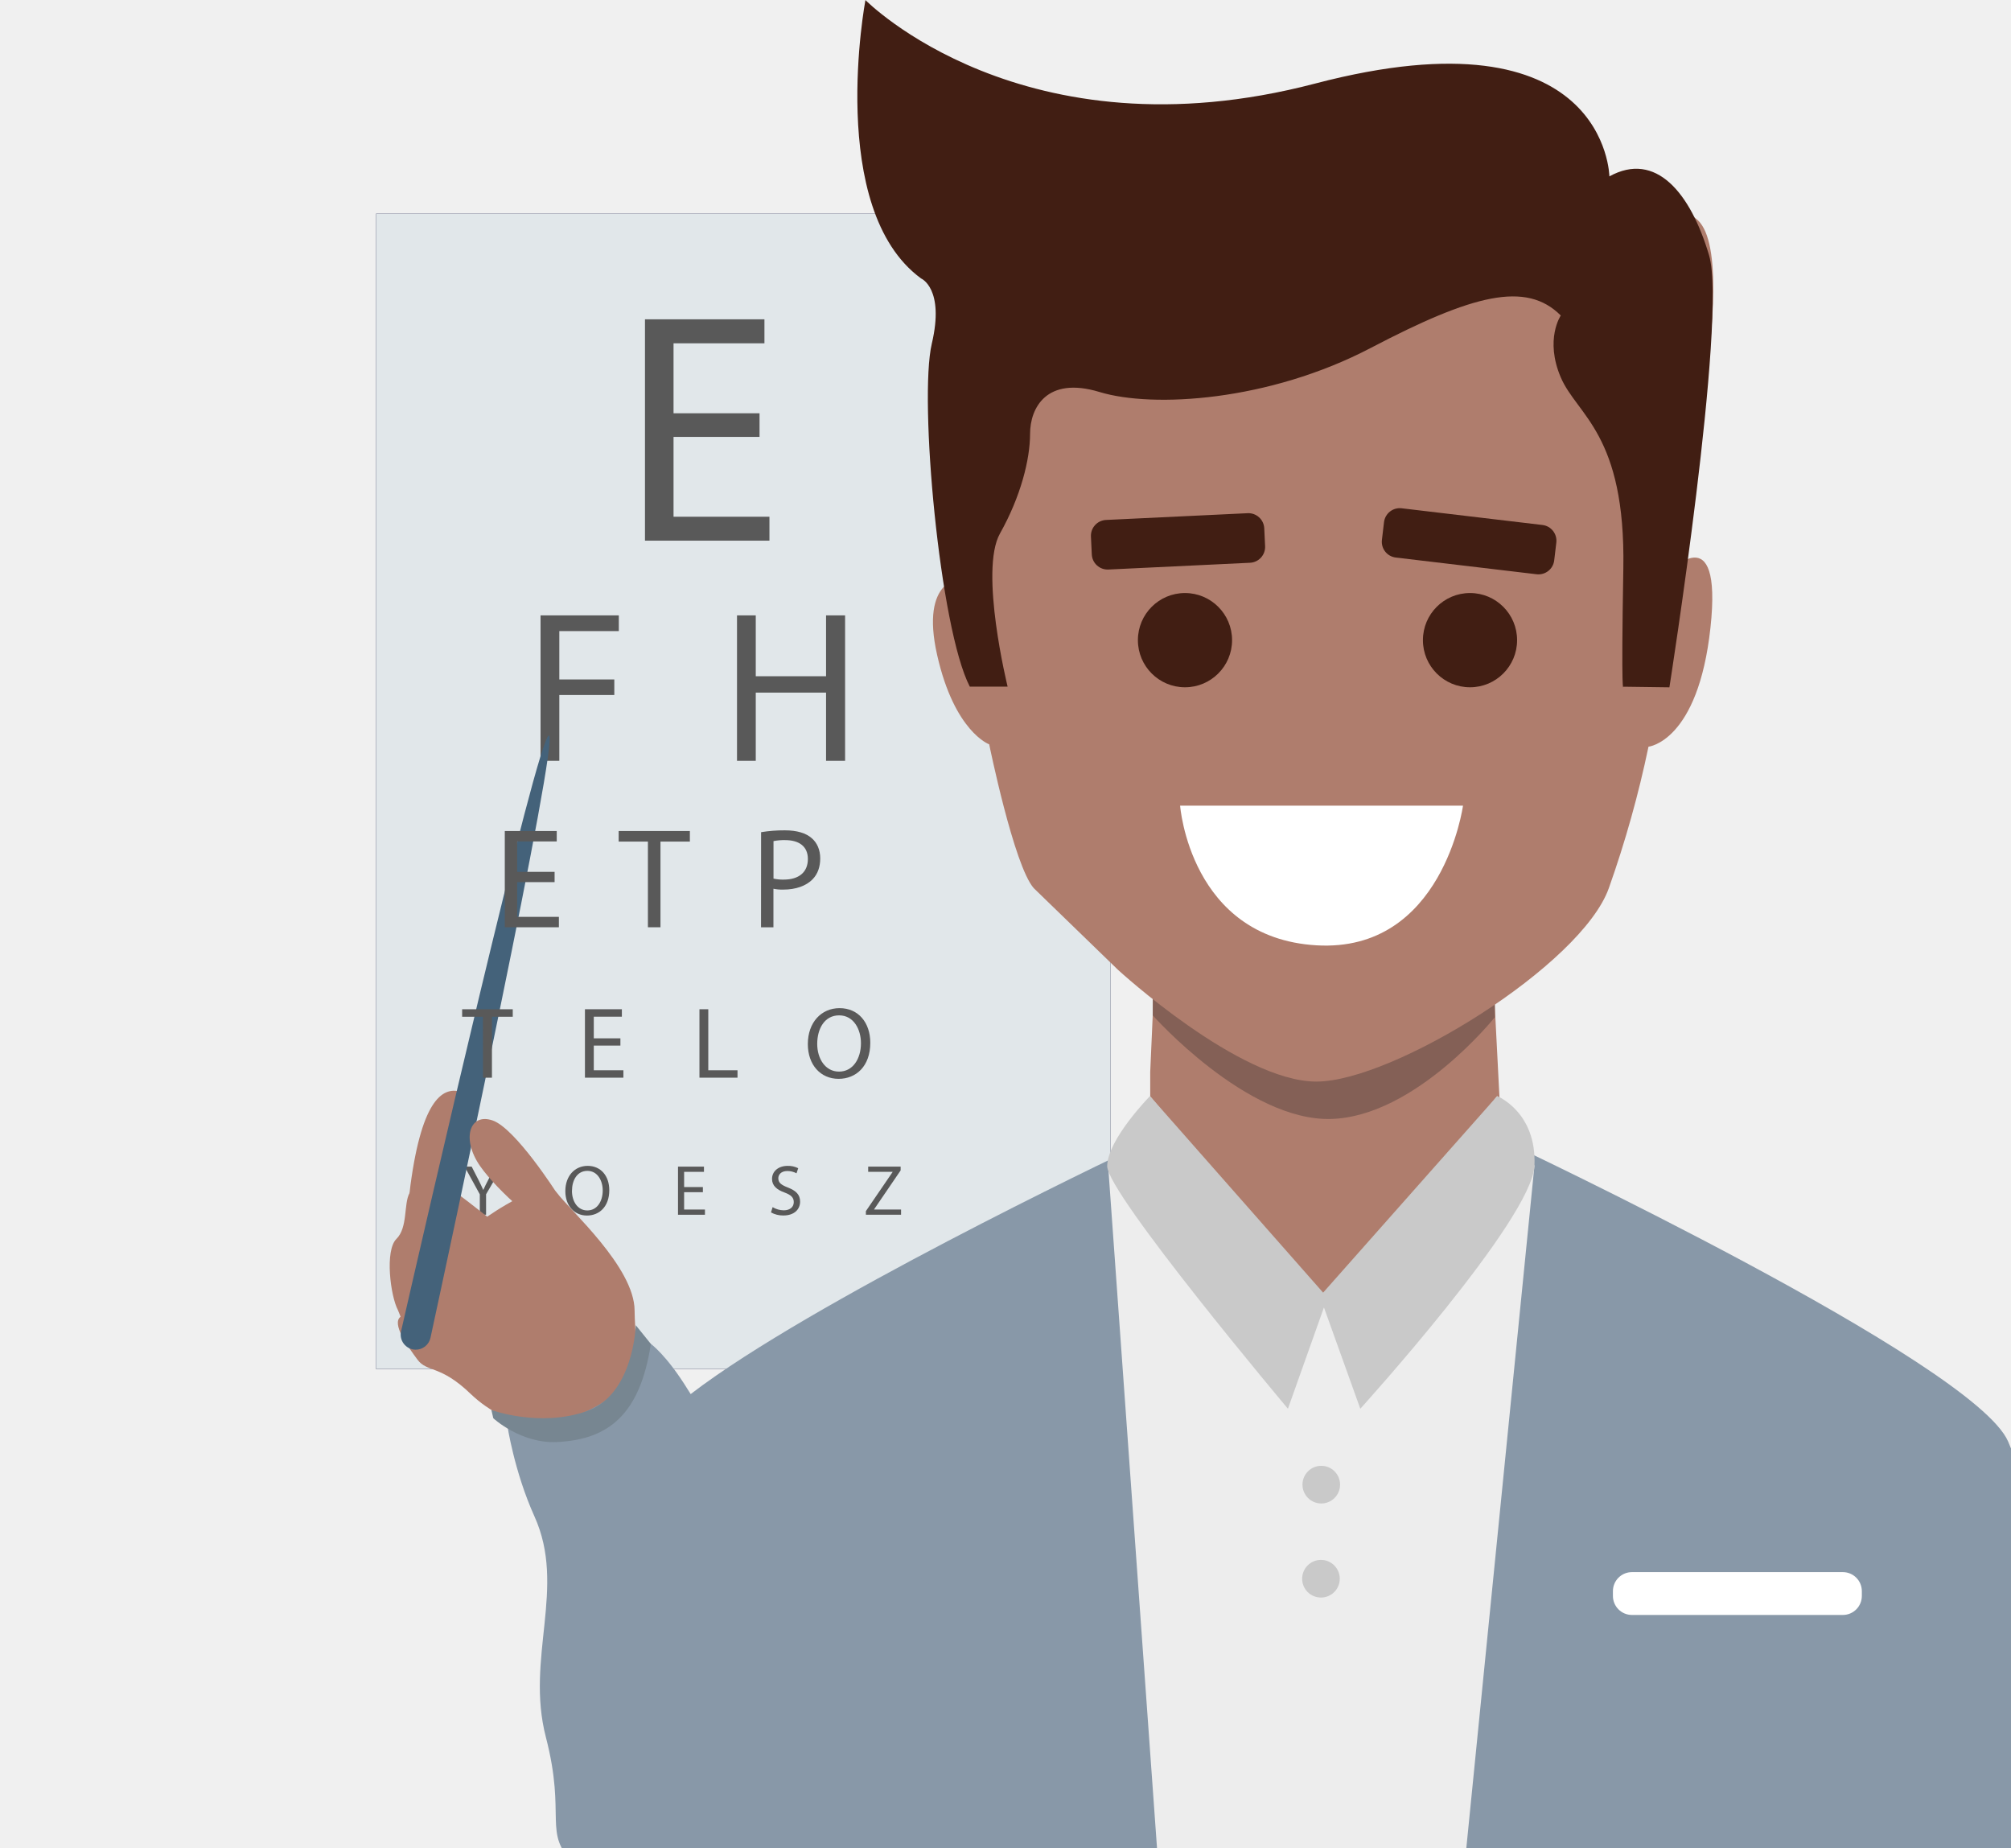
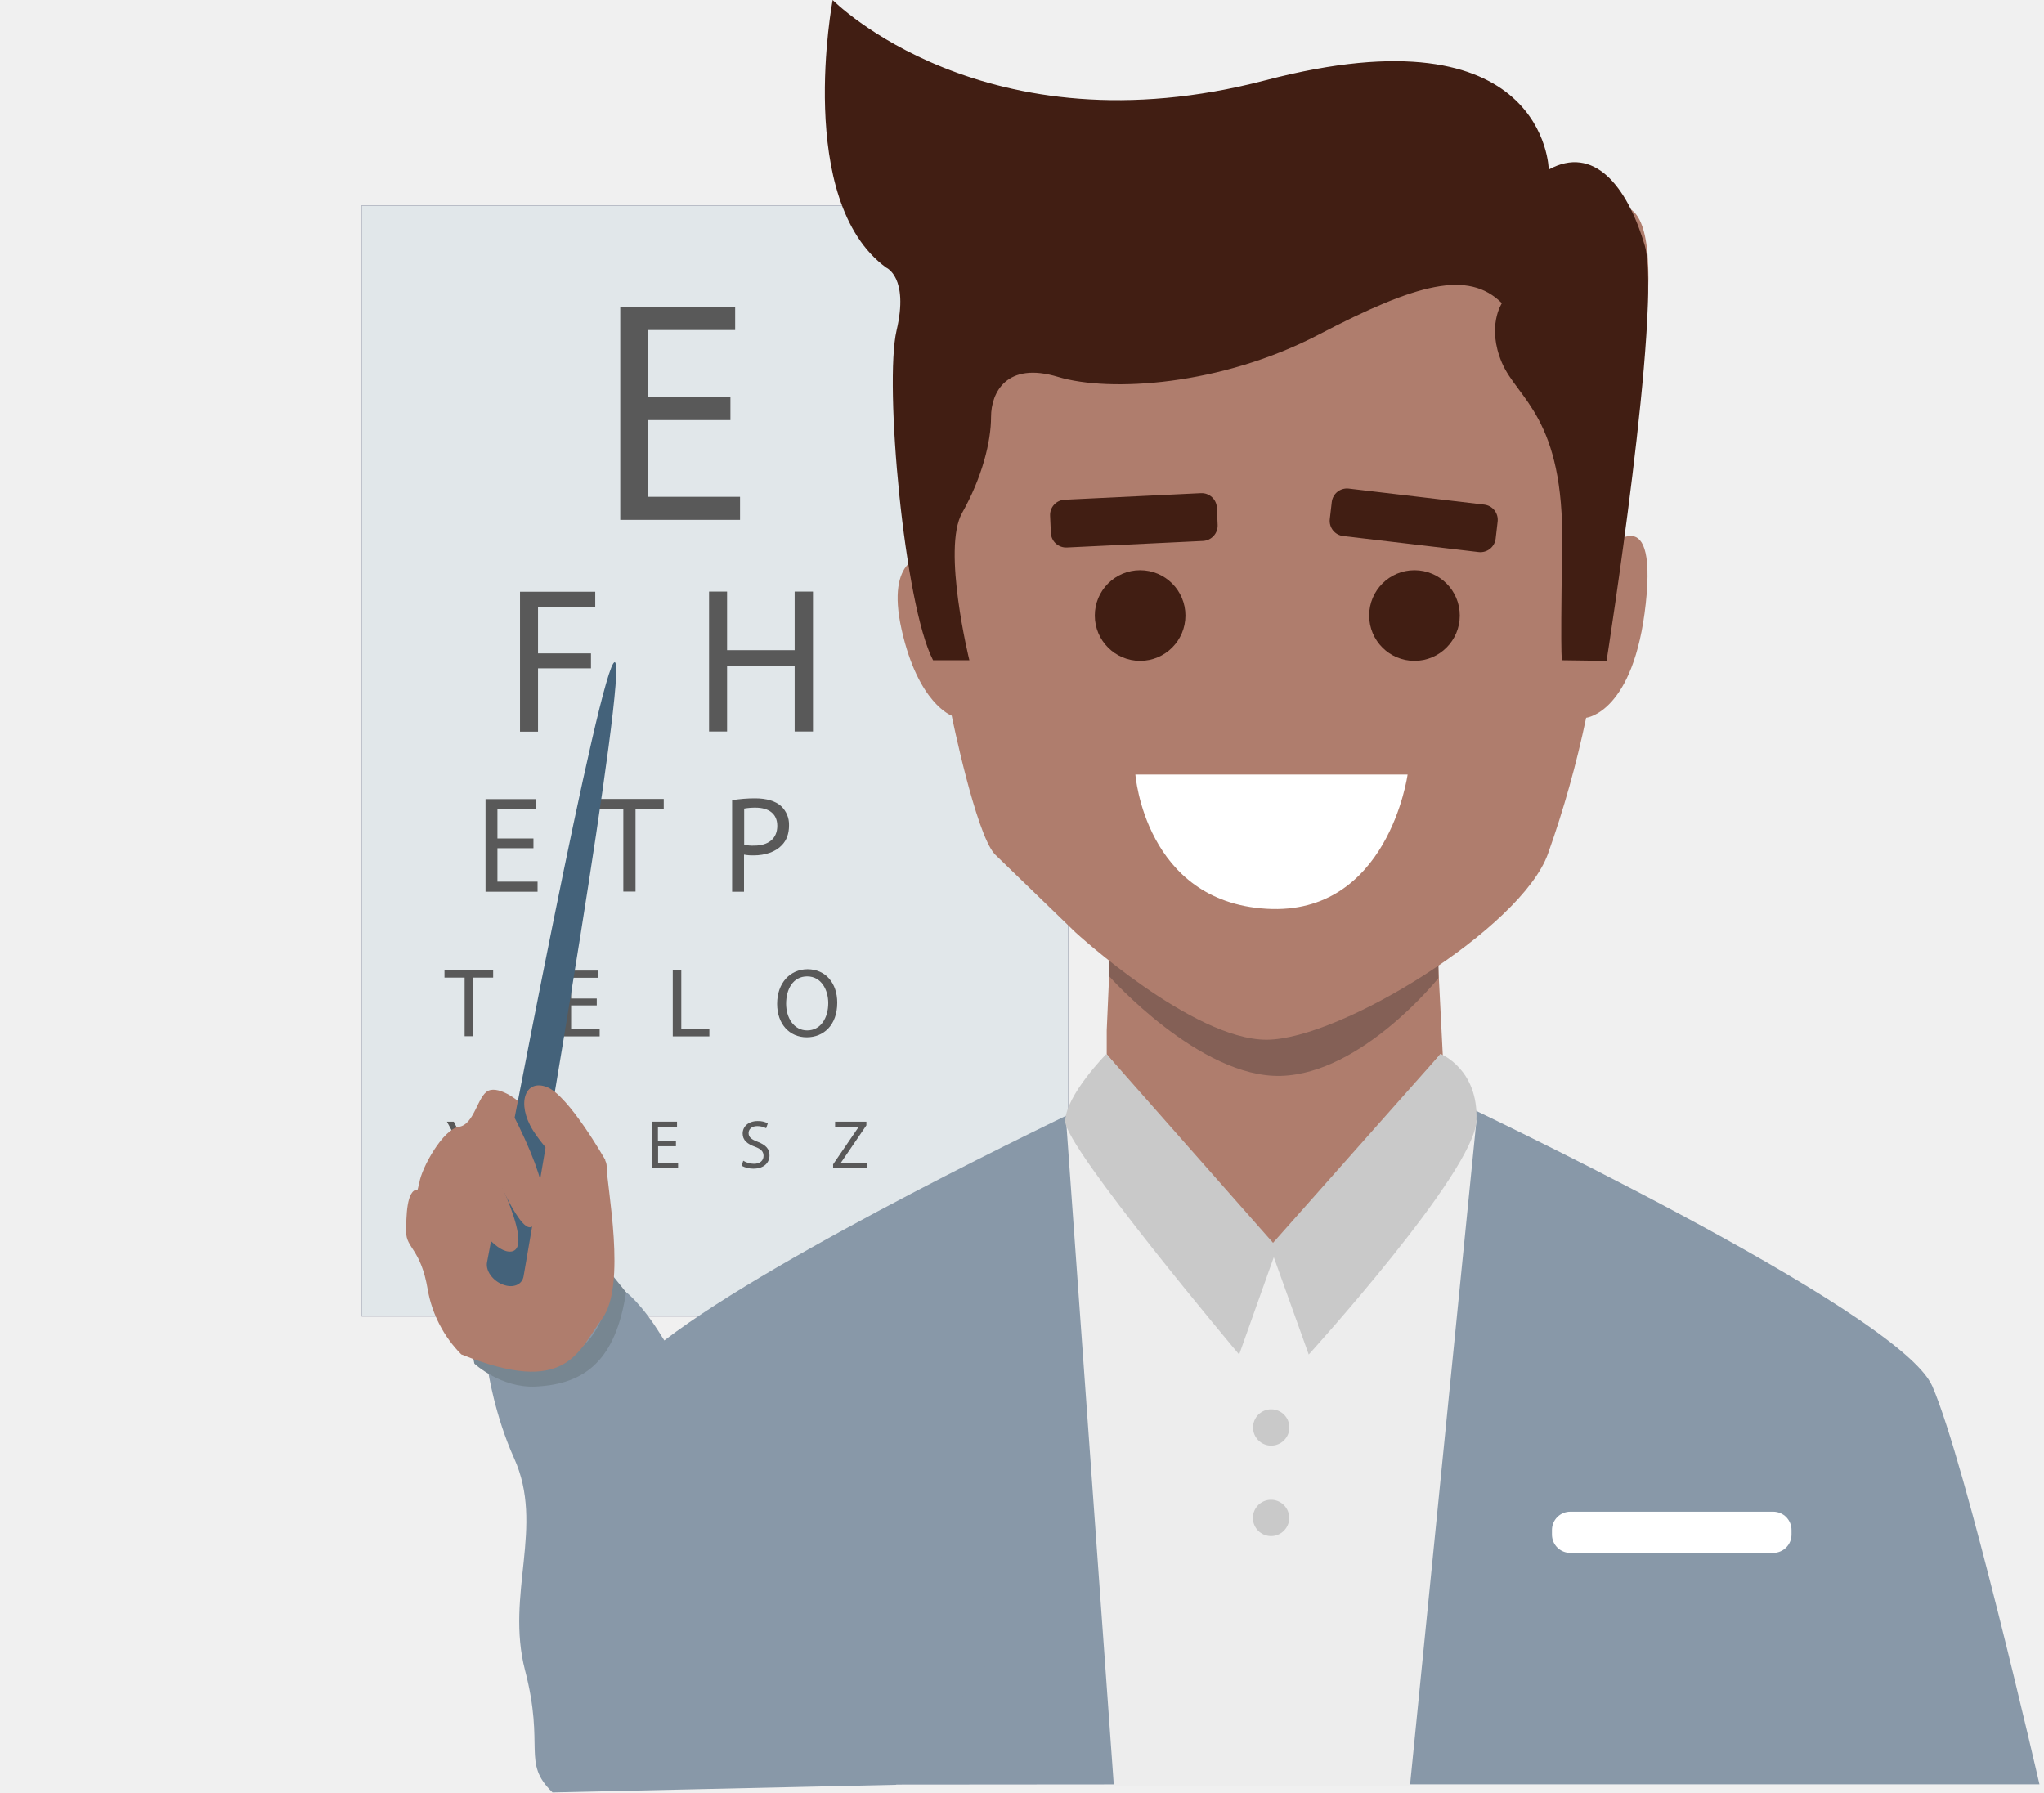
- <svg xmlns="http://www.w3.org/2000/svg" width="123" height="113" viewBox="0 0 123 113" fill="none">
-   <path d="M67.911 13.07H23.012V83.72H67.911V13.07Z" fill="#E1E7EA" />
-   <path d="M67.922 83.732H23V13.059H67.922V83.732ZM23.023 83.709H67.899V13.082H23.023V83.709Z" fill="#72788E" />
-   <path d="M33.062 37.633H37.849V38.594H34.21V41.552H37.573V42.502H34.21V46.527H33.062V37.633Z" fill="#595959" />
-   <path d="M46.225 37.633V41.355H50.525V37.633H51.689V46.528H50.525V42.355H46.225V46.528H45.078V37.633H46.225Z" fill="#595959" />
-   <path d="M70.655 58.719L70.352 65.546V78.346C70.352 78.346 80.51 83.751 90.06 78.138L92.03 73.285L91.121 55.578L70.655 58.719Z" fill="#AF7D6D" />
-   <path d="M70.508 59.175V62.096C70.508 62.096 76.268 68.581 81.422 68.429C86.576 68.278 91.428 62.209 91.428 62.209V57.945L70.508 59.175Z" fill="#846056" />
-   <path d="M63.231 54.317C62.018 52.952 60.503 45.518 60.503 45.518C60.503 45.518 58.381 44.76 57.319 40.056C56.257 35.352 58.836 35.353 58.836 35.353C58.836 35.353 57.471 24.886 59.138 15.167C60.805 5.449 100.525 11.076 103.708 13.352C106.892 15.627 102.04 35.047 102.04 35.047C102.04 35.047 105.375 31.405 104.618 38.384C103.861 45.363 100.828 45.663 100.828 45.663C100.216 48.596 99.406 51.485 98.404 54.309C96.737 59.012 85.216 66.143 80.516 66.143C75.817 66.143 68.388 59.316 68.388 59.316L63.231 54.317Z" fill="#AF7D6D" />
-   <path d="M75.205 113.487L39.303 113.516C39.303 113.516 35.909 108.761 35.212 102.676C34.539 96.8 38.364 90.584 39.427 88.152C39.878 87.12 41.515 85.704 43.812 84.114C52.322 78.224 69.898 69.945 69.898 69.945L75.205 113.487Z" fill="#8898A8" />
-   <path d="M92.349 69.941C92.349 69.941 120.698 83.292 122.821 88.147C124.943 93.003 129.643 113.482 129.643 113.482H87.047L92.349 69.941Z" fill="#8898A8" />
-   <path d="M76.311 31.384L67.648 31.797C67.113 31.823 66.7 32.278 66.726 32.813L66.778 33.906C66.803 34.441 67.258 34.854 67.793 34.829L76.455 34.415C76.99 34.39 77.403 33.935 77.378 33.4L77.326 32.307C77.3 31.772 76.846 31.359 76.311 31.384Z" fill="#411E13" />
-   <path d="M94.341 32.105L85.729 31.083C85.197 31.02 84.715 31.4 84.651 31.933L84.523 33.019C84.46 33.551 84.84 34.033 85.372 34.096L93.984 35.118C94.516 35.181 94.998 34.801 95.061 34.269L95.19 33.182C95.253 32.65 94.873 32.168 94.341 32.105Z" fill="#411E13" />
-   <path d="M72.478 42.03C74.068 42.03 75.358 40.74 75.358 39.148C75.358 37.556 74.068 36.266 72.478 36.266C70.887 36.266 69.598 37.556 69.598 39.148C69.598 40.74 70.887 42.03 72.478 42.03Z" fill="#411E13" />
-   <path d="M89.911 42.03C91.502 42.03 92.791 40.74 92.791 39.148C92.791 37.556 91.502 36.266 89.911 36.266C88.321 36.266 87.031 37.556 87.031 39.148C87.031 40.74 88.321 42.03 89.911 42.03Z" fill="#411E13" />
-   <path d="M72.18 49.27H89.482C89.482 49.27 88.249 58.267 80.519 57.81C72.788 57.353 72.18 49.27 72.18 49.27Z" fill="white" />
-   <path d="M70.337 67.031L80.977 79.954L91.574 67.031L93.853 71.285L89.626 113.614H70.81L67.777 71.285L70.337 67.031Z" fill="#EDEDED" />
-   <path d="M63.606 104.633L56.952 113.514L35.133 113.999C33.151 112.076 34.664 111.165 33.388 106.236C32.127 101.373 34.662 97.098 32.688 92.731C31.447 89.982 31.027 87.144 31.027 87.144L39.788 82.168C39.788 82.168 40.758 82.847 42.072 84.982C47.054 93.073 64.516 98.957 63.606 104.633Z" fill="#8898A8" />
-   <path d="M29.347 74.287V73.038L28.418 71.344H28.849L29.265 72.156C29.378 72.379 29.465 72.558 29.555 72.764H29.564C29.648 72.57 29.747 72.375 29.861 72.156L30.285 71.344H30.716L29.73 73.034V74.287H29.347Z" fill="#595959" />
-   <path d="M37.266 72.783C37.266 73.796 36.651 74.335 35.9 74.335C35.124 74.335 34.578 73.733 34.578 72.842C34.578 71.907 35.16 71.297 35.944 71.297C36.747 71.298 37.266 71.909 37.266 72.783ZM34.983 72.83C34.983 73.459 35.324 74.023 35.922 74.023C36.52 74.023 36.865 73.468 36.865 72.8C36.865 72.218 36.559 71.603 35.926 71.603C35.293 71.603 34.984 72.184 34.984 72.83H34.983Z" fill="#595959" />
-   <path d="M42.991 72.907H41.843V73.968H43.117V74.287H41.469V71.344H43.057V71.663H41.843V72.593H42.991V72.907Z" fill="#595959" />
-   <path d="M47.256 73.822C47.461 73.946 47.695 74.013 47.935 74.016C48.323 74.016 48.55 73.81 48.55 73.513C48.55 73.239 48.393 73.081 47.996 72.931C47.516 72.76 47.22 72.511 47.22 72.096C47.22 71.638 47.599 71.298 48.172 71.298C48.397 71.29 48.62 71.34 48.821 71.441L48.717 71.752C48.545 71.659 48.353 71.611 48.158 71.612C47.757 71.612 47.604 71.852 47.604 72.053C47.604 72.328 47.783 72.463 48.186 72.62C48.684 72.814 48.937 73.052 48.937 73.485C48.937 73.939 48.6 74.332 47.907 74.332C47.645 74.335 47.386 74.271 47.156 74.144L47.256 73.822Z" fill="#595959" />
-   <path d="M52.961 74.064L54.593 71.676V71.663H53.101V71.344H55.086V71.575L53.463 73.955V73.968H55.112V74.287H52.961V74.064Z" fill="#595959" />
-   <path d="M24.341 80.122C23.88 79.26 23.528 76.475 24.244 75.768C24.959 75.062 24.68 73.621 25.05 72.954C25.419 72.286 26.504 72.091 27.069 72.379C27.633 72.667 29.802 74.406 29.802 74.406C29.802 74.406 33.307 71.92 34.068 72.95C34.83 73.98 38.803 77.492 38.814 80.138C38.825 82.785 39.946 85.496 32.967 87.3C31.401 87.058 29.946 86.344 28.797 85.252C26.931 83.447 26.123 83.944 25.532 83.144C24.94 82.343 23.932 80.944 24.503 80.523L24.341 80.122Z" fill="#AF7D6D" />
-   <path d="M27.653 74.102C27.653 74.102 29.366 67.165 28.259 66.789C27.151 66.412 25.829 67.101 25.108 72.458C24.387 77.815 27.653 74.102 27.653 74.102Z" fill="#AF7D6D" />
-   <path d="M59.317 41.991H61.63C61.63 41.991 59.885 34.898 61.161 32.628C62.437 30.358 63.003 28.089 63.003 26.529C63.003 24.968 63.995 22.982 67.256 23.974C70.516 24.967 77.604 24.542 83.838 21.279C90.073 18.017 93.336 17.166 95.463 19.294C95.463 19.294 94.469 20.755 95.463 23.079C96.456 25.402 99.432 26.533 99.289 34.76C99.147 42.988 99.295 41.995 99.295 41.995L102.107 42.033C102.107 42.033 105.667 19.439 104.532 15.609C103.396 11.779 101.271 9.225 98.436 10.786C98.436 10.786 98.294 0.43 80.433 5.111C62.573 9.793 52.933 0.004 52.933 0.004C52.933 0.004 50.523 12.771 56.336 17.028C56.336 17.028 57.79 17.633 56.992 21.018C56.194 24.404 57.475 38.445 59.317 41.991Z" fill="#411E13" />
-   <path d="M112.714 96.141H99.816C99.173 96.141 98.652 96.662 98.652 97.305V97.596C98.652 98.24 99.173 98.761 99.816 98.761H112.714C113.356 98.761 113.877 98.24 113.877 97.596V97.305C113.877 96.662 113.356 96.141 112.714 96.141Z" fill="white" />
-   <path d="M70.337 67.031C70.337 67.031 67.759 69.651 67.719 71.301C67.679 72.951 78.774 86.15 78.774 86.15L80.977 79.954L83.201 86.15C83.201 86.15 93.708 74.57 93.853 71.286C93.999 68.002 91.574 67.031 91.574 67.031L80.927 79.049L70.337 67.031Z" fill="#C9C9C9" />
-   <path d="M80.814 91.943C81.449 91.943 81.964 91.427 81.964 90.792C81.964 90.156 81.449 89.641 80.814 89.641C80.179 89.641 79.664 90.156 79.664 90.792C79.664 91.427 80.179 91.943 80.814 91.943Z" fill="#C9C9C9" />
-   <path d="M80.795 97.697C81.43 97.697 81.945 97.181 81.945 96.546C81.945 95.91 81.43 95.394 80.795 95.394C80.159 95.394 79.644 95.91 79.644 96.546C79.644 97.181 80.159 97.697 80.795 97.697Z" fill="#C9C9C9" />
-   <path d="M25.404 82.538C25.267 82.534 25.134 82.5 25.012 82.439C24.891 82.377 24.785 82.289 24.701 82.182C24.617 82.074 24.559 81.949 24.529 81.816C24.5 81.683 24.501 81.545 24.531 81.412C25.941 75.243 32.878 45.031 33.571 44.984C34.263 44.938 27.475 76.515 26.33 81.812C26.284 82.022 26.167 82.21 25.997 82.343C25.828 82.475 25.617 82.544 25.402 82.538H25.404Z" fill="#44627A" />
-   <path d="M34.05 72.956C34.05 72.956 31.516 68.977 30.113 68.514C28.71 68.051 28.215 69.662 29.366 71.312C30.517 72.962 33.167 75.044 33.167 75.044L34.05 72.956Z" fill="#AF7D6D" />
-   <path d="M46.456 26.718H41.196V31.6H47.062V33.063H39.449V19.527H46.756V20.994H41.196V25.273H46.456V26.718Z" fill="#595959" />
-   <path d="M30.172 86.731C30.172 86.731 31.855 88.292 34.066 88.187C37.255 88.033 39.152 86.473 39.809 82.186L38.885 81.039C38.885 81.039 38.774 85.282 35.887 86.297C33 87.312 30.055 86.226 30.055 86.226L30.172 86.731Z" fill="#778691" />
-   <path d="M33.921 53.946H31.634V56.069H34.183V56.706H30.875V50.82H34.052V51.457H31.634V53.317H33.921V53.946Z" fill="#595959" />
-   <path d="M39.629 51.466H37.84V50.82H42.195V51.466H40.397V56.706H39.629V51.466Z" fill="#595959" />
-   <path d="M46.551 50.891C47.032 50.813 47.518 50.775 48.005 50.778C48.756 50.778 49.306 50.952 49.654 51.263C49.977 51.542 50.168 51.97 50.168 52.494C50.168 53.018 50.012 53.446 49.715 53.756C49.313 54.184 48.659 54.402 47.917 54.402C47.712 54.409 47.507 54.391 47.306 54.35V56.708H46.547L46.551 50.891ZM47.31 53.73C47.516 53.776 47.727 53.797 47.938 53.791C48.855 53.791 49.413 53.345 49.413 52.529C49.413 51.753 48.864 51.376 48.026 51.376C47.786 51.37 47.546 51.39 47.31 51.437V53.73Z" fill="#595959" />
-   <path d="M29.538 62.179H28.266V61.719H31.362V62.179H30.089V65.904H29.543L29.538 62.179Z" fill="#595959" />
-   <path d="M37.946 63.942H36.318V65.451H38.129V65.904H35.777V61.719H38.036V62.175H36.318V63.498H37.946V63.942Z" fill="#595959" />
-   <path d="M42.781 61.719H43.321V65.451H45.109V65.904H42.781V61.719Z" fill="#595959" />
-   <path d="M53.23 63.77C53.23 65.211 52.357 65.975 51.291 65.975C50.186 65.975 49.41 65.118 49.41 63.85C49.41 62.522 50.235 61.652 51.35 61.652C52.493 61.652 53.23 62.528 53.23 63.77ZM49.984 63.838C49.984 64.733 50.469 65.533 51.319 65.533C52.168 65.533 52.659 64.745 52.659 63.794C52.659 62.962 52.224 62.093 51.324 62.093C50.425 62.093 49.984 62.919 49.984 63.838Z" fill="#595959" />
+ <svg xmlns="http://www.w3.org/2000/svg" width="130" height="114" viewBox="0 0 130 114" fill="none">
+   <g clip-path="url(#clip0_4521_35066)">
+     <path d="M67.942 13.072H23.01V83.722H67.942V13.072Z" fill="#E1E7EA" />
+     <path d="M67.952 83.731H23V13.062H67.952V83.731ZM23.019 83.712H67.932V13.082H23.019V83.712Z" fill="#72788E" />
+     <path d="M33.063 37.635H37.858V38.595H34.218V41.555H37.586V42.506H34.218V46.534H33.073V37.635H33.063Z" fill="#595959" />
+     <path d="M46.242 37.635V41.351H50.541V37.625H51.706V46.524H50.541V42.351H46.242V46.524H45.097V37.625H46.242V37.635Z" fill="#595959" />
+     <path d="M70.689 58.713L70.388 65.535V78.336C70.388 78.336 80.548 83.741 90.108 78.132L92.078 73.28L91.175 55.578L70.689 58.713Z" fill="#AF7D6D" />
+     <path d="M70.543 59.169V62.09C70.543 62.09 76.308 68.573 81.47 68.427C86.633 68.282 91.486 62.207 91.486 62.207V57.946L70.543 59.169Z" fill="#846056" />
+     <path d="M63.255 54.317C62.042 52.948 60.528 45.515 60.528 45.515C60.528 45.515 58.402 44.758 57.345 40.051C56.287 35.344 58.858 35.344 58.858 35.344C58.858 35.344 57.49 24.873 59.159 15.159C60.829 5.444 100.579 11.063 103.762 13.344C106.945 15.624 102.093 35.034 102.093 35.034C102.093 35.034 105.431 31.394 104.674 38.372C103.917 45.35 100.88 45.651 100.88 45.651C100.267 48.584 99.457 51.473 98.453 54.297C96.784 59.004 85.255 66.127 80.548 66.127C75.842 66.127 68.408 59.305 68.408 59.305L63.255 54.317Z" fill="#AF7D6D" />
+     <path d="M75.24 113.486L39.314 113.515C39.314 113.515 35.917 108.76 35.218 102.675C34.549 96.794 38.372 90.583 39.44 88.147C39.886 87.118 41.526 85.701 43.826 84.11C52.347 78.219 69.932 69.941 69.932 69.941L75.24 113.486Z" fill="#8898A8" />
+     <path d="M92.398 69.941C92.398 69.941 120.764 83.295 122.89 88.147C125.015 92.999 129.712 113.486 129.712 113.486H87.089L92.398 69.941Z" fill="#8898A8" />
+     <path d="M76.521 34.403L67.855 34.82C67.727 34.827 67.6 34.808 67.48 34.765C67.359 34.722 67.249 34.656 67.154 34.571C67.059 34.485 66.983 34.382 66.928 34.266C66.873 34.151 66.842 34.026 66.836 33.898L66.787 32.802C66.781 32.674 66.799 32.547 66.842 32.426C66.885 32.306 66.951 32.196 67.037 32.101C67.123 32.006 67.226 31.929 67.341 31.875C67.457 31.82 67.582 31.789 67.709 31.783L76.376 31.365C76.503 31.359 76.631 31.377 76.751 31.42C76.871 31.463 76.982 31.529 77.076 31.615C77.171 31.701 77.248 31.804 77.302 31.919C77.357 32.035 77.388 32.16 77.395 32.287L77.443 33.384C77.454 33.641 77.363 33.891 77.19 34.082C77.018 34.272 76.778 34.388 76.521 34.403Z" fill="#411E13" />
+     <path d="M94.048 35.111L85.43 34.092C85.303 34.078 85.18 34.038 85.069 33.977C84.957 33.914 84.859 33.831 84.779 33.731C84.7 33.631 84.641 33.516 84.606 33.393C84.571 33.27 84.561 33.142 84.576 33.015L84.702 31.928C84.717 31.801 84.756 31.679 84.818 31.567C84.88 31.455 84.963 31.357 85.063 31.278C85.163 31.198 85.278 31.14 85.401 31.105C85.524 31.07 85.653 31.059 85.779 31.074L94.397 32.093C94.524 32.108 94.647 32.147 94.758 32.209C94.87 32.271 94.968 32.355 95.048 32.455C95.127 32.555 95.186 32.669 95.221 32.792C95.255 32.915 95.266 33.044 95.251 33.17L95.125 34.257C95.094 34.513 94.964 34.746 94.762 34.906C94.56 35.066 94.303 35.14 94.048 35.111Z" fill="#411E13" />
+     <path d="M72.513 42.031C74.105 42.031 75.395 40.74 75.395 39.148C75.395 37.556 74.105 36.266 72.513 36.266C70.921 36.266 69.631 37.556 69.631 39.148C69.631 40.74 70.921 42.031 72.513 42.031Z" fill="#411E13" />
+     <path d="M89.962 42.031C91.554 42.031 92.844 40.74 92.844 39.148C92.844 37.556 91.554 36.266 89.962 36.266C88.37 36.266 87.08 37.556 87.08 39.148C87.08 40.74 88.37 42.031 89.962 42.031Z" fill="#411E13" />
+     <path d="M72.212 49.261H89.525C89.525 49.261 88.293 58.257 80.558 57.8C72.823 57.344 72.212 49.261 72.212 49.261Z" fill="white" />
+     <path d="M70.368 67.03L81.014 79.947L91.621 67.03L93.902 71.28L89.671 113.612H70.844L67.806 71.28L70.368 67.03Z" fill="#EDEDED" />
+     <path d="M63.633 104.635L56.976 113.515L35.141 114C33.161 112.079 34.675 111.166 33.394 106.236C32.132 101.374 34.665 97.095 32.695 92.737C31.453 89.991 31.036 87.147 31.036 87.147L39.799 82.169C39.799 82.169 40.769 82.848 42.08 84.983C47.068 93.077 64.546 98.948 63.633 104.635Z" fill="#8898A8" />
+     <path d="M29.347 74.289V73.037L28.425 71.339H28.861L29.279 72.154C29.395 72.377 29.483 72.552 29.57 72.765H29.58C29.667 72.571 29.764 72.377 29.881 72.154L30.308 71.339H30.744L29.754 73.027V74.279H29.347V74.289Z" fill="#595959" />
+     <path d="M37.276 72.784C37.276 73.794 36.664 74.337 35.907 74.337C35.131 74.337 34.587 73.736 34.587 72.843C34.587 71.911 35.17 71.3 35.956 71.3C36.761 71.29 37.276 71.911 37.276 72.784ZM34.995 72.833C34.995 73.464 35.335 74.027 35.936 74.027C36.538 74.027 36.878 73.474 36.878 72.804C36.878 72.222 36.577 71.61 35.936 71.61C35.296 71.61 34.995 72.183 34.995 72.833Z" fill="#595959" />
+     <path d="M43.001 72.901H41.856V73.959H43.127V74.279H41.468V71.339H43.059V71.659H41.846V72.591H42.991V72.901H43.001Z" fill="#595959" />
+     <path d="M47.271 73.823C47.476 73.948 47.711 74.015 47.951 74.017C48.339 74.017 48.562 73.813 48.562 73.512C48.562 73.241 48.407 73.076 48.009 72.93C47.524 72.755 47.233 72.513 47.233 72.096C47.233 71.639 47.611 71.3 48.184 71.3C48.409 71.29 48.634 71.34 48.834 71.445L48.727 71.756C48.553 71.666 48.36 71.62 48.164 71.62C47.766 71.62 47.611 71.863 47.611 72.057C47.611 72.328 47.786 72.464 48.193 72.62C48.688 72.814 48.941 73.056 48.941 73.483C48.941 73.939 48.601 74.328 47.912 74.328C47.651 74.328 47.395 74.265 47.165 74.143L47.271 73.823Z" fill="#595959" />
+     <path d="M52.977 74.066L54.608 71.678V71.669H53.113V71.339H55.103V71.572L53.482 73.949V73.959H55.132V74.279H52.987V74.066H52.977Z" fill="#595959" />
+     <path d="M59.344 41.992H61.653C61.653 41.992 59.907 34.898 61.188 32.627C62.468 30.356 63.031 28.085 63.031 26.523C63.031 24.96 64.021 22.98 67.292 23.97C70.562 24.96 77.647 24.533 83.887 21.273C90.127 18.012 93.387 17.158 95.522 19.283C95.522 19.283 94.533 20.748 95.522 23.068C96.512 25.387 99.492 26.523 99.356 34.752C99.22 42.982 99.365 41.992 99.365 41.992L102.18 42.031C102.18 42.031 105.741 19.438 104.606 15.605C103.471 11.772 101.345 9.219 98.502 10.782C98.502 10.782 98.356 0.427 80.49 5.105C62.624 9.782 52.958 0 52.958 0C52.958 0 50.542 12.771 56.364 17.022C56.364 17.022 57.82 17.624 57.024 21.011C56.228 24.397 57.5 38.44 59.344 41.992Z" fill="#411E13" />
+     <path d="M112.777 98.764H99.87C99.561 98.764 99.265 98.641 99.047 98.423C98.828 98.204 98.706 97.908 98.706 97.599V97.308C98.706 96.999 98.828 96.703 99.047 96.485C99.265 96.266 99.561 96.144 99.87 96.144H112.777C113.086 96.144 113.382 96.266 113.601 96.485C113.819 96.703 113.942 96.999 113.942 97.308V97.599C113.942 97.908 113.819 98.204 113.601 98.423C113.382 98.641 113.086 98.764 112.777 98.764Z" fill="white" />
+     <path d="M70.368 67.03C70.368 67.03 67.787 69.65 67.748 71.3C67.709 72.95 78.811 86.148 78.811 86.148L81.014 79.956L83.237 86.148C83.237 86.148 93.757 74.57 93.902 71.28C94.048 67.99 91.621 67.03 91.621 67.03L80.966 79.044L70.368 67.03Z" fill="#C9C9C9" />
+     <path d="M80.849 91.942C81.487 91.942 82.004 91.424 82.004 90.787C82.004 90.149 81.487 89.632 80.849 89.632C80.211 89.632 79.694 90.149 79.694 90.787C79.694 91.424 80.211 91.942 80.849 91.942Z" fill="#C9C9C9" />
+     <path d="M80.839 97.696C81.477 97.696 81.994 97.179 81.994 96.541C81.994 95.903 81.477 95.386 80.839 95.386C80.202 95.386 79.685 95.903 79.685 96.541C79.685 97.179 80.202 97.696 80.839 97.696Z" fill="#C9C9C9" />
+     <path d="M46.466 26.717H41.206V31.598H47.067V33.064H39.449V19.526H46.757V20.991H41.196V25.271H46.456V26.717H46.466Z" fill="#595959" />
+     <path d="M30.172 86.73C30.172 86.73 31.86 88.293 34.073 88.186C37.266 88.031 39.158 86.468 39.818 82.188L38.896 81.043C38.896 81.043 38.789 85.284 35.897 86.303C33.005 87.322 30.065 86.235 30.065 86.235L30.172 86.73Z" fill="#778691" />
+     <path d="M33.928 53.948H31.637V56.073H34.19V56.714H30.88V50.823H34.063V51.464H31.637V53.327H33.928V53.948Z" fill="#595959" />
+     <path d="M39.644 51.463H37.858V50.813H42.215V51.463H40.42V56.704H39.644V51.463Z" fill="#595959" />
+     <path d="M46.563 50.891C47.044 50.813 47.531 50.774 48.019 50.774C48.766 50.774 49.319 50.949 49.669 51.26C49.838 51.416 49.972 51.607 50.061 51.82C50.149 52.032 50.191 52.262 50.183 52.492C50.183 53.026 50.028 53.443 49.727 53.754C49.329 54.181 48.669 54.404 47.931 54.404C47.726 54.409 47.522 54.393 47.32 54.355V56.714H46.563V50.891ZM47.33 53.725C47.536 53.772 47.748 53.792 47.961 53.783C48.873 53.783 49.436 53.336 49.436 52.521C49.436 51.745 48.882 51.366 48.048 51.366C47.807 51.363 47.567 51.382 47.33 51.425V53.725Z" fill="#595959" />
+     <path d="M29.541 62.177H28.27V61.721H31.365V62.177H30.094V65.904H29.55V62.177H29.541Z" fill="#595959" />
+     <path d="M37.955 63.944H36.324V65.457H38.139V65.914H35.781V61.731H38.042V62.187H36.324V63.507H37.955V63.944Z" fill="#595959" />
+     <path d="M42.788 61.721H43.331V65.457H45.117V65.914H42.788V61.721Z" fill="#595959" />
+     <path d="M53.249 63.769C53.249 65.205 52.376 65.972 51.309 65.972C50.202 65.972 49.426 65.118 49.426 63.846C49.426 62.517 50.251 61.644 51.367 61.644C52.512 61.653 53.249 62.527 53.249 63.769ZM49.998 63.837C49.998 64.73 50.484 65.535 51.338 65.535C52.192 65.535 52.677 64.749 52.677 63.798C52.677 62.963 52.24 62.1 51.338 62.1C50.435 62.1 49.998 62.915 49.998 63.837Z" fill="#595959" />
+     <path d="M26.669 75.23C26.814 74.26 28.183 71.814 29.182 71.668C30.182 71.523 30.366 69.689 31.065 69.368C31.764 69.048 33.19 70.058 33.471 70.62C33.753 71.183 35.218 71.766 35.218 71.766C35.218 71.766 38.586 72.901 38.586 74.182C38.586 75.463 39.867 81.722 38.304 83.858C36.742 85.993 36.024 88.836 29.337 86.138C28.222 85.013 27.477 83.574 27.202 82.014C26.775 79.452 25.834 79.374 25.834 78.374C25.834 77.375 25.853 75.657 26.562 75.657L26.669 75.23Z" fill="#AF7D6D" />
+     <path d="M32.181 81.761C31.443 81.587 30.861 80.878 30.977 80.276C32.2 73.784 38.227 41.992 39.1 42.118C39.993 42.254 34.267 75.599 33.297 81.189C33.209 81.655 32.743 81.897 32.181 81.761Z" fill="#44627A" />
+     <path d="M30.317 71.727C30.317 71.727 32.782 78.374 33.763 78.044C34.743 77.715 35.315 76.395 32.986 71.601C30.657 66.807 30.317 71.727 30.317 71.727Z" fill="#AF7D6D" />
+     <path d="M28.017 73.9C28.017 73.9 30.802 79.801 32.51 79.597C34.218 79.393 30.637 72.833 30.637 72.833L28.017 73.9Z" fill="#AF7D6D" />
+     <path d="M38.498 73.775C38.498 73.775 36.169 69.669 34.782 69.136C33.394 68.602 32.831 70.184 33.898 71.892C34.966 73.6 37.508 75.812 37.508 75.812L38.498 73.775Z" fill="#AF7D6D" />
+   </g>
+   <defs>
+     <clipPath id="clip0_4521_35066">
+       <rect width="106.712" height="114" fill="white" transform="translate(23)" />
+     </clipPath>
+   </defs>
</svg>
